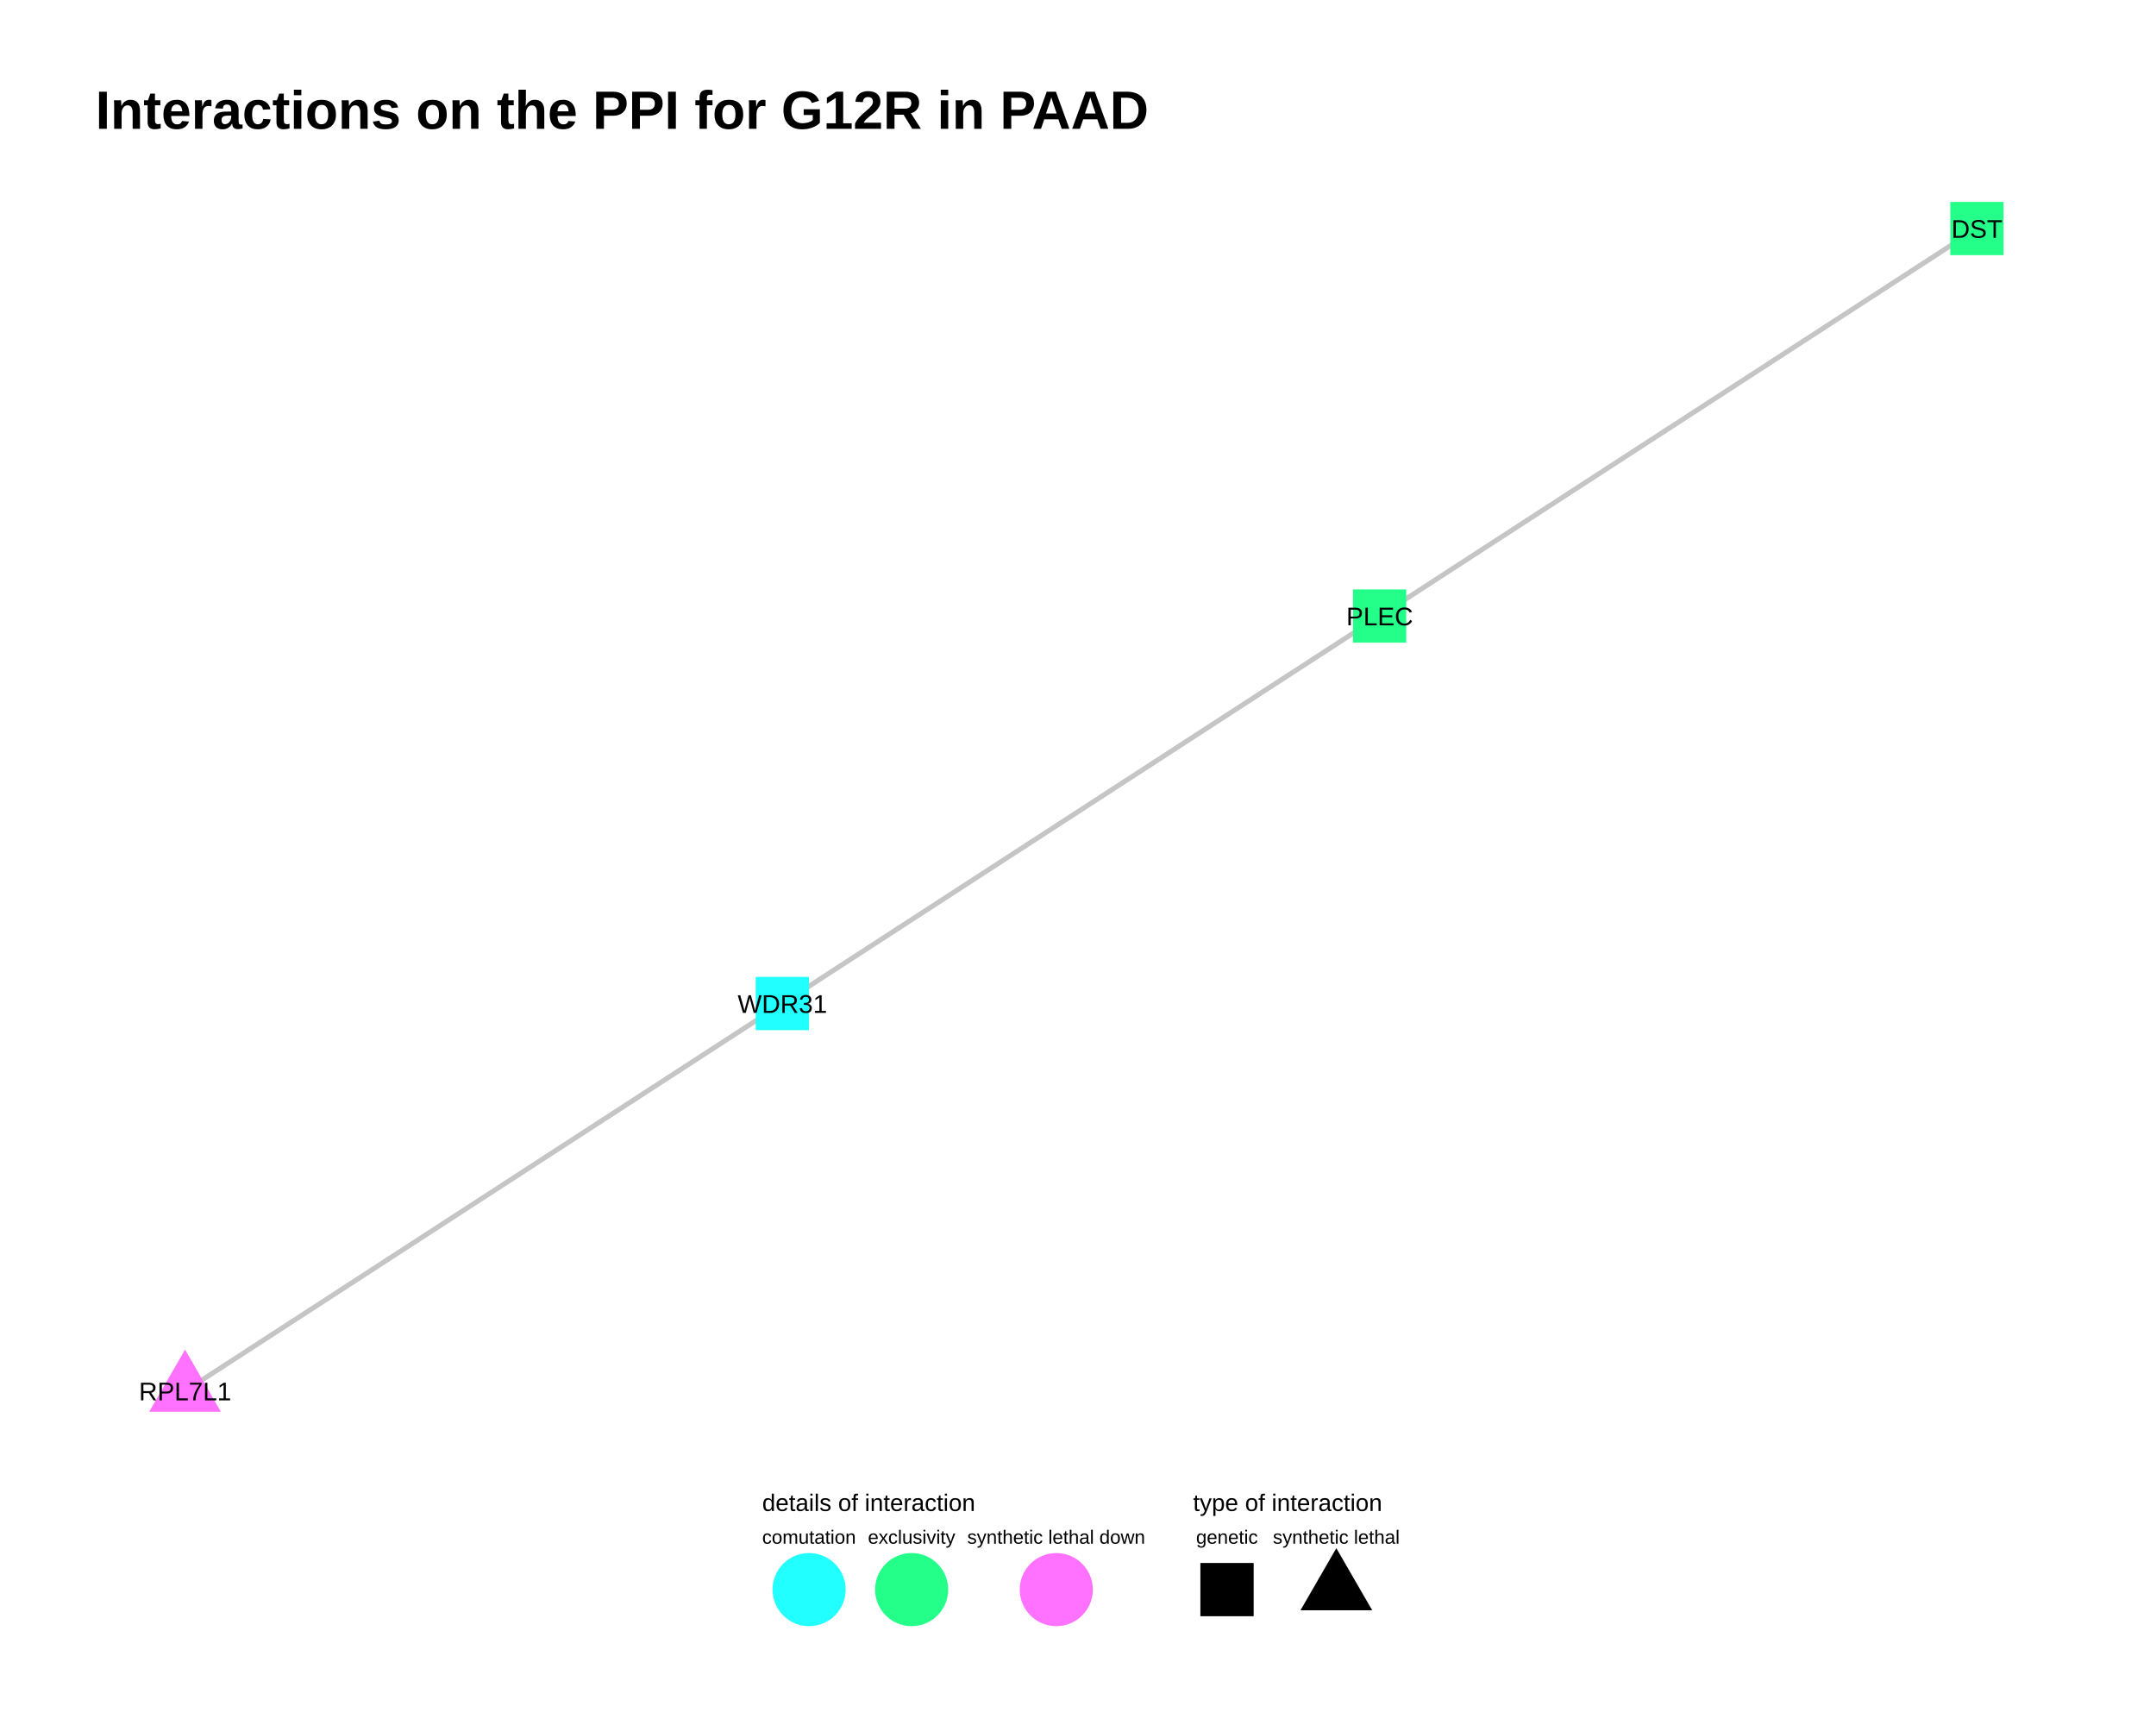
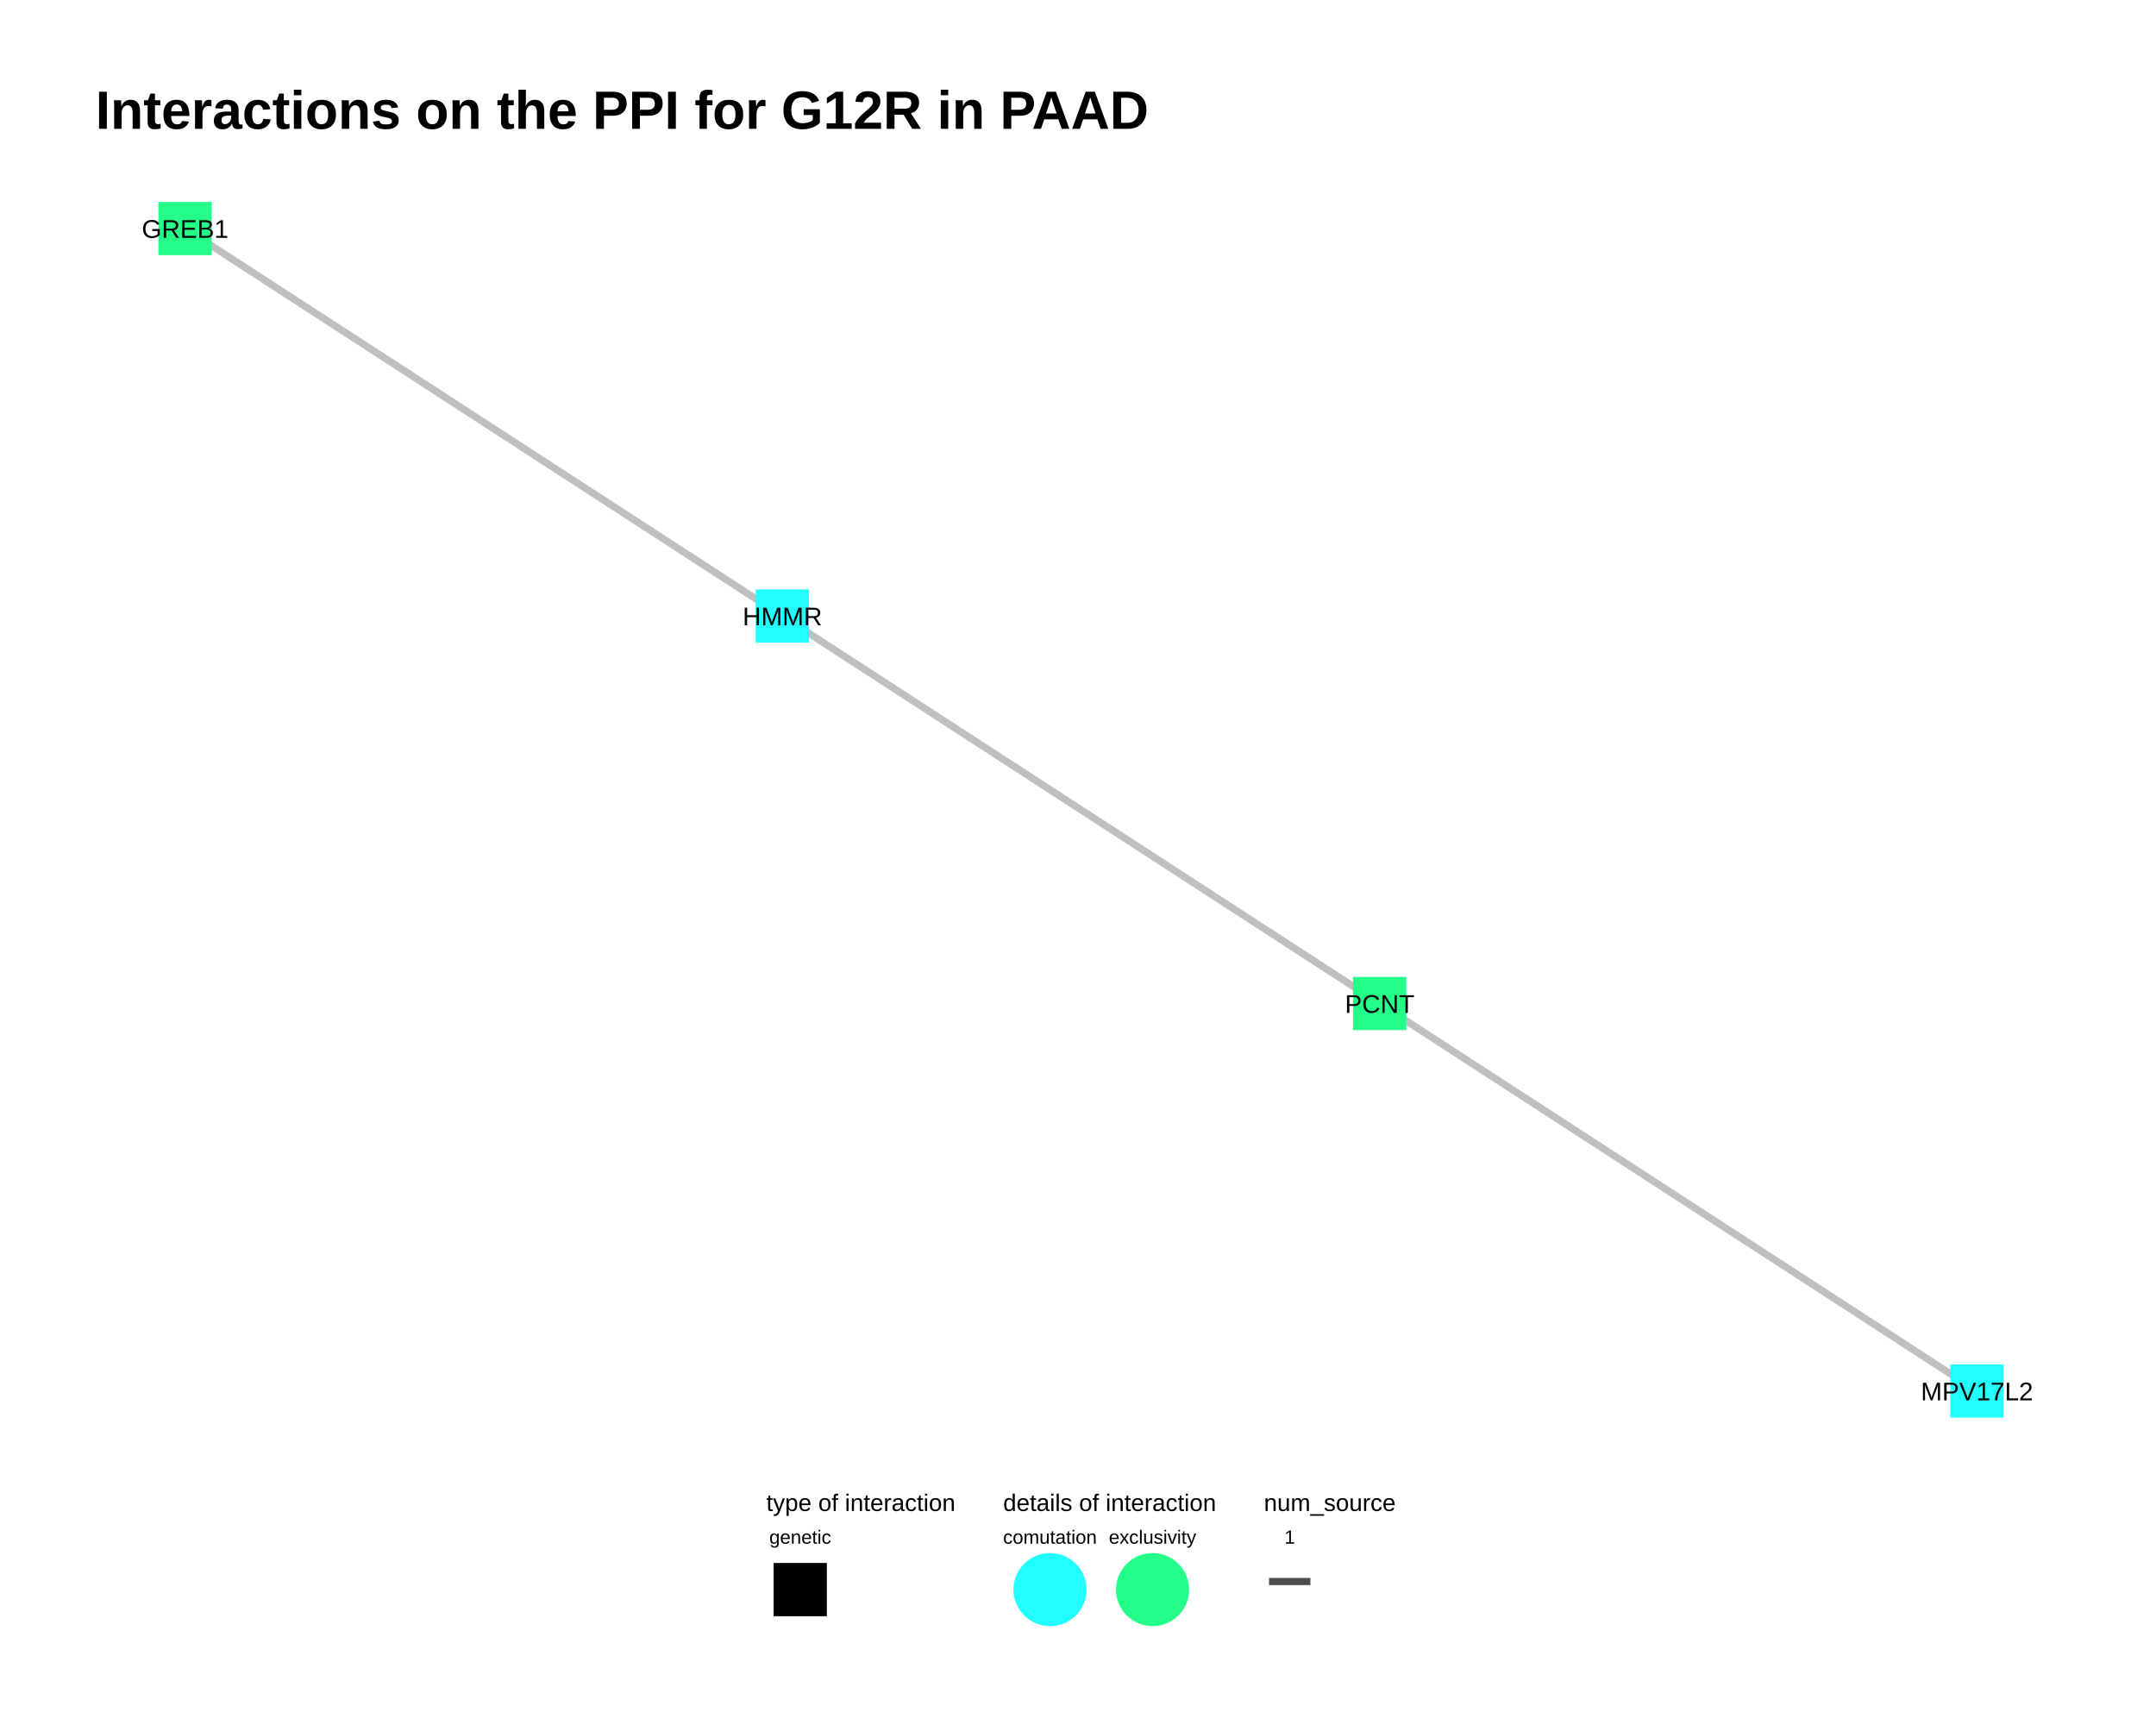
<svg xmlns="http://www.w3.org/2000/svg" viewBox="0 0 720.00 576.00">
  <defs>
    <style type="text/css">
    line, polyline, polygon, path, rect, circle {
      fill: none;
      stroke: #000000;
      stroke-linecap: round;
      stroke-linejoin: round;
      stroke-miterlimit: 10.00;
    }
  </style>
  </defs>
  <rect width="100%" height="100%" style="stroke: none; fill: #FFFFFF;" />
  <rect x="0.00" y="0.00" width="720.00" height="576.00" style="stroke-width: 0.78; stroke: none; fill: #FFFFFF;" />
  <defs>
    <clipPath id="cpMzEuODh8NjkwLjExfDQ4My44OXw1Ni45MA==">
      <rect x="31.88" y="56.90" width="658.23" height="426.99" />
    </clipPath>
  </defs>
-   <polyline points="660.19,76.31 658.18,77.61 656.16,78.92 654.15,80.23 652.13,81.53 650.12,82.84 648.10,84.15 646.09,85.46 644.07,86.76 642.06,88.07 640.04,89.38 638.03,90.68 636.02,91.99 634.00,93.30 631.99,94.60 629.97,95.91 627.96,97.22 625.94,98.53 623.93,99.83 621.91,101.14 619.90,102.45 617.88,103.75 615.87,105.06 613.85,106.37 611.84,107.67 609.82,108.98 607.81,110.29 605.79,111.60 603.78,112.90 601.76,114.21 599.75,115.52 597.73,116.82 595.72,118.13 593.71,119.44 591.69,120.74 589.68,122.05 587.66,123.36 585.65,124.66 583.63,125.97 581.62,127.28 579.60,128.59 577.59,129.89 575.57,131.20 573.56,132.51 571.54,133.81 569.53,135.12 567.51,136.43 565.50,137.73 563.48,139.04 561.47,140.35 559.45,141.66 557.44,142.96 555.42,144.27 553.41,145.58 551.39,146.88 549.38,148.19 547.37,149.50 545.35,150.80 543.34,152.11 541.32,153.42 539.31,154.73 537.29,156.03 535.28,157.34 533.26,158.65 531.25,159.95 529.23,161.26 527.22,162.57 525.20,163.87 523.19,165.18 521.17,166.49 519.16,167.80 517.14,169.10 515.13,170.41 513.11,171.72 511.10,173.02 509.08,174.33 507.07,175.64 505.06,176.94 503.04,178.25 501.03,179.56 499.01,180.87 497.00,182.17 494.98,183.48 492.97,184.79 490.95,186.09 488.94,187.40 486.92,188.71 484.91,190.01 482.89,191.32 480.88,192.63 478.86,193.94 476.85,195.24 474.83,196.55 472.82,197.86 470.80,199.16 468.79,200.47 466.77,201.78 464.76,203.08 462.74,204.39 460.73,205.70 " style="stroke-width: 1.60; stroke: #BFBFBF; stroke-opacity: 0.70; stroke-linecap: butt;" clip-path="url(#cpMzEuODh8NjkwLjExfDQ4My44OXw1Ni45MA==)" />
-   <polyline points="660.19,76.31 658.18,77.61 656.16,78.92 654.15,80.23 652.13,81.53 650.12,82.84 648.10,84.15 646.09,85.46 644.07,86.76 642.06,88.07 640.04,89.38 638.03,90.68 636.02,91.99 634.00,93.30 631.99,94.60 629.97,95.91 627.96,97.22 625.94,98.53 623.93,99.83 621.91,101.14 619.90,102.45 617.88,103.75 615.87,105.06 613.85,106.37 611.84,107.67 609.82,108.98 607.81,110.29 605.79,111.60 603.78,112.90 601.76,114.21 599.75,115.52 597.73,116.82 595.72,118.13 593.71,119.44 591.69,120.74 589.68,122.05 587.66,123.36 585.65,124.66 583.63,125.97 581.62,127.28 579.60,128.59 577.59,129.89 575.57,131.20 573.56,132.51 571.54,133.81 569.53,135.12 567.51,136.43 565.50,137.73 563.48,139.04 561.47,140.35 559.45,141.66 557.44,142.96 555.42,144.27 553.41,145.58 551.39,146.88 549.38,148.19 547.37,149.50 545.35,150.80 543.34,152.11 541.32,153.42 539.31,154.73 537.29,156.03 535.28,157.34 533.26,158.65 531.25,159.95 529.23,161.26 527.22,162.57 525.20,163.87 523.19,165.18 521.17,166.49 519.16,167.80 517.14,169.10 515.13,170.41 513.11,171.72 511.10,173.02 509.08,174.33 507.07,175.64 505.06,176.94 503.04,178.25 501.03,179.56 499.01,180.87 497.00,182.17 494.98,183.48 492.97,184.79 490.95,186.09 488.94,187.40 486.92,188.71 484.91,190.01 482.89,191.32 480.88,192.63 478.86,193.94 476.85,195.24 474.83,196.55 472.82,197.86 470.80,199.16 468.79,200.47 466.77,201.78 464.76,203.08 462.74,204.39 460.73,205.70 " style="stroke-width: 1.60; stroke: #BFBFBF; stroke-opacity: 0.70; stroke-linecap: butt;" clip-path="url(#cpMzEuODh8NjkwLjExfDQ4My44OXw1Ni45MA==)" />
-   <polyline points="460.73,205.70 458.72,207.01 456.70,208.31 454.69,209.62 452.67,210.93 450.66,212.23 448.64,213.54 446.63,214.85 444.61,216.15 442.60,217.46 440.58,218.77 438.57,220.08 436.55,221.38 434.54,222.69 432.52,224.00 430.51,225.30 428.49,226.61 426.48,227.92 424.46,229.22 422.45,230.53 420.43,231.84 418.42,233.15 416.41,234.45 414.39,235.76 412.38,237.07 410.36,238.37 408.35,239.68 406.33,240.99 404.32,242.29 402.30,243.60 400.29,244.91 398.27,246.22 396.26,247.52 394.24,248.83 392.23,250.14 390.21,251.44 388.20,252.75 386.18,254.06 384.17,255.36 382.15,256.67 380.14,257.98 378.12,259.29 376.11,260.59 374.09,261.90 372.08,263.21 370.07,264.51 368.05,265.82 366.04,267.13 364.02,268.43 362.01,269.74 359.99,271.05 357.98,272.36 355.96,273.66 353.95,274.97 351.93,276.28 349.92,277.58 347.90,278.89 345.89,280.20 343.87,281.50 341.86,282.81 339.84,284.12 337.83,285.42 335.81,286.73 333.80,288.04 331.78,289.35 329.77,290.65 327.75,291.96 325.74,293.27 323.73,294.57 321.71,295.88 319.70,297.19 317.68,298.49 315.67,299.80 313.65,301.11 311.64,302.42 309.62,303.72 307.61,305.03 305.59,306.34 303.58,307.64 301.56,308.95 299.55,310.26 297.53,311.56 295.52,312.87 293.50,314.18 291.49,315.49 289.47,316.79 287.46,318.10 285.44,319.41 283.43,320.71 281.41,322.02 279.40,323.33 277.39,324.63 275.37,325.94 273.36,327.25 271.34,328.56 269.33,329.86 267.31,331.17 265.30,332.48 263.28,333.78 261.27,335.09 " style="stroke-width: 1.60; stroke: #BFBFBF; stroke-opacity: 0.70; stroke-linecap: butt;" clip-path="url(#cpMzEuODh8NjkwLjExfDQ4My44OXw1Ni45MA==)" />
-   <polyline points="460.73,205.70 458.72,207.01 456.70,208.31 454.69,209.62 452.67,210.93 450.66,212.23 448.64,213.54 446.63,214.85 444.61,216.15 442.60,217.46 440.58,218.77 438.57,220.08 436.55,221.38 434.54,222.69 432.52,224.00 430.51,225.30 428.49,226.61 426.48,227.92 424.46,229.22 422.45,230.53 420.43,231.84 418.42,233.15 416.41,234.45 414.39,235.76 412.38,237.07 410.36,238.37 408.35,239.68 406.33,240.99 404.32,242.29 402.30,243.60 400.29,244.91 398.27,246.22 396.26,247.52 394.24,248.83 392.23,250.14 390.21,251.44 388.20,252.75 386.18,254.06 384.17,255.36 382.15,256.67 380.14,257.98 378.12,259.29 376.11,260.59 374.09,261.90 372.08,263.21 370.07,264.51 368.05,265.82 366.04,267.13 364.02,268.43 362.01,269.74 359.99,271.05 357.98,272.36 355.96,273.66 353.95,274.97 351.93,276.28 349.92,277.58 347.90,278.89 345.89,280.20 343.87,281.50 341.86,282.81 339.84,284.12 337.83,285.42 335.81,286.73 333.80,288.04 331.78,289.35 329.77,290.65 327.75,291.96 325.74,293.27 323.73,294.57 321.71,295.88 319.70,297.19 317.68,298.49 315.67,299.80 313.65,301.11 311.64,302.42 309.62,303.72 307.61,305.03 305.59,306.34 303.58,307.64 301.56,308.95 299.55,310.26 297.53,311.56 295.52,312.87 293.50,314.18 291.49,315.49 289.47,316.79 287.46,318.10 285.44,319.41 283.43,320.71 281.41,322.02 279.40,323.33 277.39,324.63 275.37,325.94 273.36,327.25 271.34,328.56 269.33,329.86 267.31,331.17 265.30,332.48 263.28,333.78 261.27,335.09 " style="stroke-width: 1.60; stroke: #BFBFBF; stroke-opacity: 0.70; stroke-linecap: butt;" clip-path="url(#cpMzEuODh8NjkwLjExfDQ4My44OXw1Ni45MA==)" />
-   <polyline points="261.27,335.09 259.25,336.40 257.24,337.70 255.22,339.01 253.21,340.32 251.19,341.63 249.18,342.93 247.16,344.24 245.15,345.55 243.13,346.85 241.12,348.16 239.10,349.47 237.09,350.77 235.07,352.08 233.06,353.39 231.04,354.70 229.03,356.00 227.02,357.31 225.00,358.62 222.99,359.92 220.97,361.23 218.96,362.54 216.94,363.84 214.93,365.15 212.91,366.46 210.90,367.77 208.88,369.07 206.87,370.38 204.85,371.69 202.84,372.99 200.82,374.30 198.81,375.61 196.79,376.91 194.78,378.22 192.76,379.53 190.75,380.84 188.73,382.14 186.72,383.45 184.70,384.76 182.69,386.06 180.67,387.37 178.66,388.68 176.64,389.98 174.63,391.29 172.62,392.60 170.60,393.91 168.59,395.21 166.57,396.52 164.56,397.83 162.54,399.13 160.53,400.44 158.51,401.75 156.50,403.05 154.48,404.36 152.47,405.67 150.45,406.98 148.44,408.28 146.42,409.59 144.41,410.90 142.39,412.20 140.38,413.51 138.36,414.82 136.35,416.12 134.33,417.43 132.32,418.74 130.30,420.04 128.29,421.35 126.27,422.66 124.26,423.97 122.24,425.27 120.23,426.58 118.21,427.89 116.20,429.19 114.19,430.50 112.17,431.81 110.16,433.11 108.14,434.42 106.13,435.73 104.11,437.04 102.10,438.34 100.08,439.65 98.07,440.96 96.05,442.26 94.04,443.57 92.02,444.88 90.01,446.18 87.99,447.49 85.98,448.80 83.96,450.11 81.95,451.41 79.93,452.72 77.92,454.03 75.90,455.33 73.89,456.64 71.87,457.95 69.86,459.25 67.84,460.56 65.83,461.87 63.81,463.18 61.80,464.48 " style="stroke-width: 1.60; stroke: #BFBFBF; stroke-opacity: 0.70; stroke-linecap: butt;" clip-path="url(#cpMzEuODh8NjkwLjExfDQ4My44OXw1Ni45MA==)" />
-   <polyline points="261.27,335.09 259.25,336.40 257.24,337.70 255.22,339.01 253.21,340.32 251.19,341.63 249.18,342.93 247.16,344.24 245.15,345.55 243.13,346.85 241.12,348.16 239.10,349.47 237.09,350.77 235.07,352.08 233.06,353.39 231.04,354.70 229.03,356.00 227.02,357.31 225.00,358.62 222.99,359.92 220.97,361.23 218.96,362.54 216.94,363.84 214.93,365.15 212.91,366.46 210.90,367.77 208.88,369.07 206.87,370.38 204.85,371.69 202.84,372.99 200.82,374.30 198.81,375.61 196.79,376.91 194.78,378.22 192.76,379.53 190.75,380.84 188.73,382.14 186.72,383.45 184.70,384.76 182.69,386.06 180.67,387.37 178.66,388.68 176.64,389.98 174.63,391.29 172.62,392.60 170.60,393.91 168.59,395.21 166.57,396.52 164.56,397.83 162.54,399.13 160.53,400.44 158.51,401.75 156.50,403.05 154.48,404.36 152.47,405.67 150.45,406.98 148.44,408.28 146.42,409.59 144.41,410.90 142.39,412.20 140.38,413.51 138.36,414.82 136.35,416.12 134.33,417.43 132.32,418.74 130.30,420.04 128.29,421.35 126.27,422.66 124.26,423.97 122.24,425.27 120.23,426.58 118.21,427.89 116.20,429.19 114.19,430.50 112.17,431.81 110.16,433.11 108.14,434.42 106.13,435.73 104.11,437.04 102.10,438.34 100.08,439.65 98.07,440.96 96.05,442.26 94.04,443.57 92.02,444.88 90.01,446.18 87.99,447.49 85.98,448.80 83.96,450.11 81.95,451.41 79.93,452.72 77.92,454.03 75.90,455.33 73.89,456.64 71.87,457.95 69.86,459.25 67.84,460.56 65.83,461.87 63.81,463.18 61.80,464.48 " style="stroke-width: 1.60; stroke: #BFBFBF; stroke-opacity: 0.70; stroke-linecap: butt;" clip-path="url(#cpMzEuODh8NjkwLjExfDQ4My44OXw1Ni45MA==)" />
-   <polygon points="651.30,85.20 669.08,85.20 669.08,67.42 651.30,67.42 " style="stroke-width: 0.71; stroke: none; fill: #23FF89;" clip-path="url(#cpMzEuODh8NjkwLjExfDQ4My44OXw1Ni45MA==)" />
-   <polygon points="451.84,214.59 469.62,214.59 469.62,196.81 451.84,196.81 " style="stroke-width: 0.71; stroke: none; fill: #23FF89;" clip-path="url(#cpMzEuODh8NjkwLjExfDQ4My44OXw1Ni45MA==)" />
-   <polygon points="252.38,343.98 270.16,343.98 270.16,326.20 252.38,326.20 " style="stroke-width: 0.71; stroke: none; fill: #21FFFF;" clip-path="url(#cpMzEuODh8NjkwLjExfDQ4My44OXw1Ni45MA==)" />
-   <polygon points="61.80,450.66 73.77,471.40 49.83,471.40 " style="stroke-width: 0.71; stroke: none; fill: #FF72FF;" clip-path="url(#cpMzEuODh8NjkwLjExfDQ4My44OXw1Ni45MA==)" />
+   <polyline points="460.73,335.09 458.71,333.78 456.70,332.48 454.68,331.17 452.67,329.86 450.65,328.56 448.64,327.25 446.62,325.94 444.61,324.63 442.59,323.33 440.58,322.02 438.56,320.71 436.55,319.41 434.53,318.10 432.52,316.79 430.51,315.49 428.49,314.18 426.48,312.87 424.46,311.56 422.45,310.26 420.43,308.95 418.42,307.64 416.40,306.34 414.39,305.03 412.37,303.72 410.36,302.42 408.34,301.11 406.33,299.80 404.31,298.49 402.30,297.19 400.28,295.88 398.27,294.57 396.25,293.27 394.24,291.96 392.22,290.65 390.21,289.35 388.20,288.04 386.18,286.73 384.17,285.42 382.15,284.12 380.14,282.81 378.12,281.50 376.11,280.20 374.09,278.89 372.08,277.58 370.06,276.28 368.05,274.97 366.03,273.66 364.02,272.35 362.00,271.05 359.99,269.74 357.97,268.43 355.96,267.13 353.94,265.82 351.93,264.51 349.91,263.21 347.90,261.90 345.88,260.59 343.87,259.29 341.86,257.98 339.84,256.67 337.83,255.36 335.81,254.06 333.80,252.75 331.78,251.44 329.77,250.14 327.75,248.83 325.74,247.52 323.72,246.22 321.71,244.91 319.69,243.60 317.68,242.29 315.66,240.99 313.65,239.68 311.63,238.37 309.62,237.07 307.60,235.76 305.59,234.45 303.57,233.15 301.56,231.84 299.55,230.53 297.53,229.22 295.52,227.92 293.50,226.61 291.49,225.30 289.47,224.00 287.46,222.69 285.44,221.38 283.43,220.08 281.41,218.77 279.40,217.46 277.38,216.15 275.37,214.85 273.35,213.54 271.34,212.23 269.32,210.93 267.31,209.62 265.29,208.31 263.28,207.01 261.26,205.70 " style="stroke-width: 2.40; stroke: #A5A5A5; stroke-opacity: 0.70; stroke-linecap: butt;" clip-path="url(#cpMzEuODh8NjkwLjExfDQ4My44OXw1Ni45MA==)" />
+   <polyline points="61.80,76.31 63.81,77.61 65.83,78.92 67.84,80.23 69.86,81.53 71.87,82.84 73.89,84.15 75.90,85.46 77.92,86.76 79.93,88.07 81.95,89.38 83.96,90.68 85.98,91.99 87.99,93.30 90.01,94.60 92.02,95.91 94.04,97.22 96.05,98.53 98.07,99.83 100.08,101.14 102.10,102.45 104.11,103.75 106.13,105.06 108.14,106.37 110.16,107.67 112.17,108.98 114.18,110.29 116.20,111.60 118.21,112.90 120.23,114.21 122.24,115.52 124.26,116.82 126.27,118.13 128.29,119.44 130.30,120.74 132.32,122.05 134.33,123.36 136.35,124.66 138.36,125.97 140.38,127.28 142.39,128.59 144.41,129.89 146.42,131.20 148.44,132.51 150.45,133.81 152.47,135.12 154.48,136.43 156.50,137.73 158.51,139.04 160.52,140.35 162.54,141.66 164.55,142.96 166.57,144.27 168.58,145.58 170.60,146.88 172.61,148.19 174.63,149.50 176.64,150.80 178.66,152.11 180.67,153.42 182.69,154.73 184.70,156.03 186.72,157.34 188.73,158.65 190.75,159.95 192.76,161.26 194.78,162.57 196.79,163.87 198.81,165.18 200.82,166.49 202.84,167.80 204.85,169.10 206.87,170.41 208.88,171.72 210.89,173.02 212.91,174.33 214.92,175.64 216.94,176.94 218.95,178.25 220.97,179.56 222.98,180.87 225.00,182.17 227.01,183.48 229.03,184.79 231.04,186.09 233.06,187.40 235.07,188.71 237.09,190.01 239.10,191.32 241.12,192.63 243.13,193.94 245.15,195.24 247.16,196.55 249.18,197.86 251.19,199.16 253.21,200.47 255.22,201.78 257.24,203.08 259.25,204.39 261.26,205.70 " style="stroke-width: 2.40; stroke: #A5A5A5; stroke-opacity: 0.70; stroke-linecap: butt;" clip-path="url(#cpMzEuODh8NjkwLjExfDQ4My44OXw1Ni45MA==)" />
+   <polyline points="460.73,335.09 462.74,336.40 464.76,337.70 466.77,339.01 468.79,340.32 470.80,341.63 472.82,342.93 474.83,344.24 476.85,345.55 478.86,346.85 480.87,348.16 482.89,349.47 484.90,350.77 486.92,352.08 488.93,353.39 490.95,354.70 492.96,356.00 494.98,357.31 496.99,358.62 499.01,359.92 501.02,361.23 503.04,362.54 505.05,363.84 507.07,365.15 509.08,366.46 511.10,367.77 513.11,369.07 515.13,370.38 517.14,371.69 519.16,372.99 521.17,374.30 523.19,375.61 525.20,376.91 527.22,378.22 529.23,379.53 531.24,380.84 533.26,382.14 535.27,383.45 537.29,384.76 539.30,386.06 541.32,387.37 543.33,388.68 545.35,389.98 547.36,391.29 549.38,392.60 551.39,393.91 553.41,395.21 555.42,396.52 557.44,397.83 559.45,399.13 561.47,400.44 563.48,401.75 565.50,403.05 567.51,404.36 569.53,405.67 571.54,406.98 573.56,408.28 575.57,409.59 577.59,410.90 579.60,412.20 581.62,413.51 583.63,414.82 585.64,416.12 587.66,417.43 589.67,418.74 591.69,420.04 593.70,421.35 595.72,422.66 597.73,423.97 599.75,425.27 601.76,426.58 603.78,427.89 605.79,429.19 607.81,430.50 609.82,431.81 611.84,433.11 613.85,434.42 615.87,435.73 617.88,437.04 619.90,438.34 621.91,439.65 623.93,440.96 625.94,442.26 627.96,443.57 629.97,444.88 631.99,446.18 634.00,447.49 636.01,448.80 638.03,450.11 640.04,451.41 642.06,452.72 644.07,454.03 646.09,455.33 648.10,456.64 650.12,457.95 652.13,459.25 654.15,460.56 656.16,461.87 658.18,463.18 660.19,464.48 " style="stroke-width: 2.40; stroke: #A5A5A5; stroke-opacity: 0.70; stroke-linecap: butt;" clip-path="url(#cpMzEuODh8NjkwLjExfDQ4My44OXw1Ni45MA==)" />
+   <polygon points="451.84,343.98 469.62,343.98 469.62,326.20 451.84,326.20 " style="stroke-width: 0.71; stroke: none; fill: #23FF89;" clip-path="url(#cpMzEuODh8NjkwLjExfDQ4My44OXw1Ni45MA==)" />
+   <polygon points="52.91,85.20 70.69,85.20 70.69,67.42 52.91,67.42 " style="stroke-width: 0.71; stroke: none; fill: #23FF89;" clip-path="url(#cpMzEuODh8NjkwLjExfDQ4My44OXw1Ni45MA==)" />
+   <polygon points="252.37,214.59 270.15,214.59 270.15,196.81 252.37,196.81 " style="stroke-width: 0.71; stroke: none; fill: #21FFFF;" clip-path="url(#cpMzEuODh8NjkwLjExfDQ4My44OXw1Ni45MA==)" />
+   <polygon points="651.30,473.37 669.08,473.37 669.08,455.59 651.30,455.59 " style="stroke-width: 0.71; stroke: none; fill: #21FFFF;" clip-path="url(#cpMzEuODh8NjkwLjExfDQ4My44OXw1Ni45MA==)" />
  <g clip-path="url(#cpMzEuODh8NjkwLjExfDQ4My44OXw1Ni45MA==)">
-     <text x="651.66" y="79.42" style="font-size: 8.54px; font-family: Arial;" textLength="17.06px" lengthAdjust="spacingAndGlyphs">DST</text>
+     <text x="449.12" y="338.20" style="font-size: 8.54px; font-family: Arial;" textLength="23.22px" lengthAdjust="spacingAndGlyphs">PCNT</text>
  </g>
  <g clip-path="url(#cpMzEuODh8NjkwLjExfDQ4My44OXw1Ni45MA==)">
-     <text x="449.59" y="208.81" style="font-size: 8.54px; font-family: Arial;" textLength="22.28px" lengthAdjust="spacingAndGlyphs">PLEC</text>
+     <text x="47.34" y="79.42" style="font-size: 8.54px; font-family: Arial;" textLength="28.92px" lengthAdjust="spacingAndGlyphs">GREB1</text>
  </g>
  <g clip-path="url(#cpMzEuODh8NjkwLjExfDQ4My44OXw1Ni45MA==)">
-     <text x="246.34" y="338.20" style="font-size: 8.54px; font-family: Arial;" textLength="29.86px" lengthAdjust="spacingAndGlyphs">WDR31</text>
+     <text x="248.00" y="208.81" style="font-size: 8.54px; font-family: Arial;" textLength="26.53px" lengthAdjust="spacingAndGlyphs">HMMR</text>
  </g>
  <g clip-path="url(#cpMzEuODh8NjkwLjExfDQ4My44OXw1Ni45MA==)">
-     <text x="46.39" y="467.59" style="font-size: 8.54px; font-family: Arial;" textLength="30.82px" lengthAdjust="spacingAndGlyphs">RPL7L1</text>
+     <text x="641.46" y="467.59" style="font-size: 8.54px; font-family: Arial;" textLength="37.46px" lengthAdjust="spacingAndGlyphs">MPV17L2</text>
  </g>
  <defs>
    <clipPath id="cpMC4wMHw3MjAuMDB8NTc2LjAwfDAuMDA=">
      <rect x="0.00" y="0.00" width="720.00" height="576.00" />
    </clipPath>
  </defs>
  <g clip-path="url(#cpMC4wMHw3MjAuMDB8NTc2LjAwfDAuMDA=)">
-     <text x="254.53" y="504.54" style="font-size: 8.00px; font-family: Arial;" textLength="71.14px" lengthAdjust="spacingAndGlyphs">details of interaction</text>
+     <text x="255.91" y="504.54" style="font-size: 8.00px; font-family: Arial;" textLength="63.14px" lengthAdjust="spacingAndGlyphs">type of interaction</text>
  </g>
-   <circle cx="270.20" cy="530.79" r="8.89pt" style="stroke-width: 0.71; stroke: #21FFFF; fill: #21FFFF;" clip-path="url(#cpMC4wMHw3MjAuMDB8NTc2LjAwfDAuMDA=)" />
-   <circle cx="304.44" cy="530.79" r="8.89pt" style="stroke-width: 0.71; stroke: #23FF89; fill: #23FF89;" clip-path="url(#cpMC4wMHw3MjAuMDB8NTc2LjAwfDAuMDA=)" />
-   <circle cx="352.75" cy="530.79" r="8.89pt" style="stroke-width: 0.71; stroke: #FF72FF; fill: #FF72FF;" clip-path="url(#cpMC4wMHw3MjAuMDB8NTc2LjAwfDAuMDA=)" />
+   <polygon points="258.35,539.68 276.13,539.68 276.13,521.90 258.35,521.90 " style="stroke-width: 0.71; stroke: none; fill: #000000;" clip-path="url(#cpMC4wMHw3MjAuMDB8NTc2LjAwfDAuMDA=)" />
  <g clip-path="url(#cpMC4wMHw3MjAuMDB8NTc2LjAwfDAuMDA=)">
-     <text x="254.53" y="515.46" style="font-size: 6.40px; font-family: Arial;" textLength="31.33px" lengthAdjust="spacingAndGlyphs">comutation</text>
+     <text x="256.92" y="515.46" style="font-size: 6.40px; font-family: Arial;" textLength="20.65px" lengthAdjust="spacingAndGlyphs">genetic</text>
  </g>
  <g clip-path="url(#cpMC4wMHw3MjAuMDB8NTc2LjAwfDAuMDA=)">
-     <text x="289.85" y="515.46" style="font-size: 6.40px; font-family: Arial;" textLength="29.19px" lengthAdjust="spacingAndGlyphs">exclusivity</text>
+     <text x="334.99" y="504.54" style="font-size: 8.00px; font-family: Arial;" textLength="71.14px" lengthAdjust="spacingAndGlyphs">details of interaction</text>
+   </g>
+   <circle cx="350.66" cy="530.79" r="8.89pt" style="stroke-width: 0.71; stroke: #21FFFF; fill: #21FFFF;" clip-path="url(#cpMC4wMHw3MjAuMDB8NTc2LjAwfDAuMDA=)" />
+   <circle cx="384.90" cy="530.79" r="8.89pt" style="stroke-width: 0.71; stroke: #23FF89; fill: #23FF89;" clip-path="url(#cpMC4wMHw3MjAuMDB8NTc2LjAwfDAuMDA=)" />
+   <g clip-path="url(#cpMC4wMHw3MjAuMDB8NTc2LjAwfDAuMDA=)">
+     <text x="334.99" y="515.46" style="font-size: 6.40px; font-family: Arial;" textLength="31.33px" lengthAdjust="spacingAndGlyphs">comutation</text>
  </g>
  <g clip-path="url(#cpMC4wMHw3MjAuMDB8NTc2LjAwfDAuMDA=)">
-     <text x="323.02" y="515.46" style="font-size: 6.40px; font-family: Arial;" textLength="59.46px" lengthAdjust="spacingAndGlyphs">synthetic lethal down</text>
+     <text x="370.31" y="515.46" style="font-size: 6.40px; font-family: Arial;" textLength="29.19px" lengthAdjust="spacingAndGlyphs">exclusivity</text>
  </g>
  <g clip-path="url(#cpMC4wMHw3MjAuMDB8NTc2LjAwfDAuMDA=)">
-     <text x="398.43" y="504.54" style="font-size: 8.00px; font-family: Arial;" textLength="63.14px" lengthAdjust="spacingAndGlyphs">type of interaction</text>
+     <text x="422.07" y="504.54" style="font-size: 8.00px; font-family: Arial;" textLength="44.02px" lengthAdjust="spacingAndGlyphs">num_source</text>
  </g>
-   <polygon points="400.87,539.68 418.66,539.68 418.66,521.90 400.87,521.90 " style="stroke-width: 0.71; stroke: none; fill: #000000;" clip-path="url(#cpMC4wMHw3MjAuMDB8NTc2LjAwfDAuMDA=)" />
-   <polygon points="446.27,516.96 458.25,537.70 434.30,537.70 " style="stroke-width: 0.71; stroke: none; fill: #000000;" clip-path="url(#cpMC4wMHw3MjAuMDB8NTc2LjAwfDAuMDA=)" />
+   <line x1="423.80" y1="528.09" x2="437.62" y2="528.09" style="stroke-width: 2.40; stroke: #000000; stroke-opacity: 0.70; stroke-linecap: butt;" clip-path="url(#cpMC4wMHw3MjAuMDB8NTc2LjAwfDAuMDA=)" />
  <g clip-path="url(#cpMC4wMHw3MjAuMDB8NTc2LjAwfDAuMDA=)">
-     <text x="399.44" y="515.46" style="font-size: 6.40px; font-family: Arial;" textLength="20.65px" lengthAdjust="spacingAndGlyphs">genetic</text>
-   </g>
-   <g clip-path="url(#cpMC4wMHw3MjAuMDB8NTc2LjAwfDAuMDA=)">
-     <text x="425.09" y="515.46" style="font-size: 6.40px; font-family: Arial;" textLength="42.37px" lengthAdjust="spacingAndGlyphs">synthetic lethal</text>
+     <text x="428.93" y="515.46" style="font-size: 6.40px; font-family: Arial;" textLength="3.56px" lengthAdjust="spacingAndGlyphs">1</text>
  </g>
  <g clip-path="url(#cpMC4wMHw3MjAuMDB8NTc2LjAwfDAuMDA=)">
    <text x="31.88" y="43.01" style="font-size: 18.00px; font-weight: bold; font-family: Arial;" textLength="353.07px" lengthAdjust="spacingAndGlyphs">Interactions on the PPI for G12R in PAAD</text>
  </g>
</svg>
